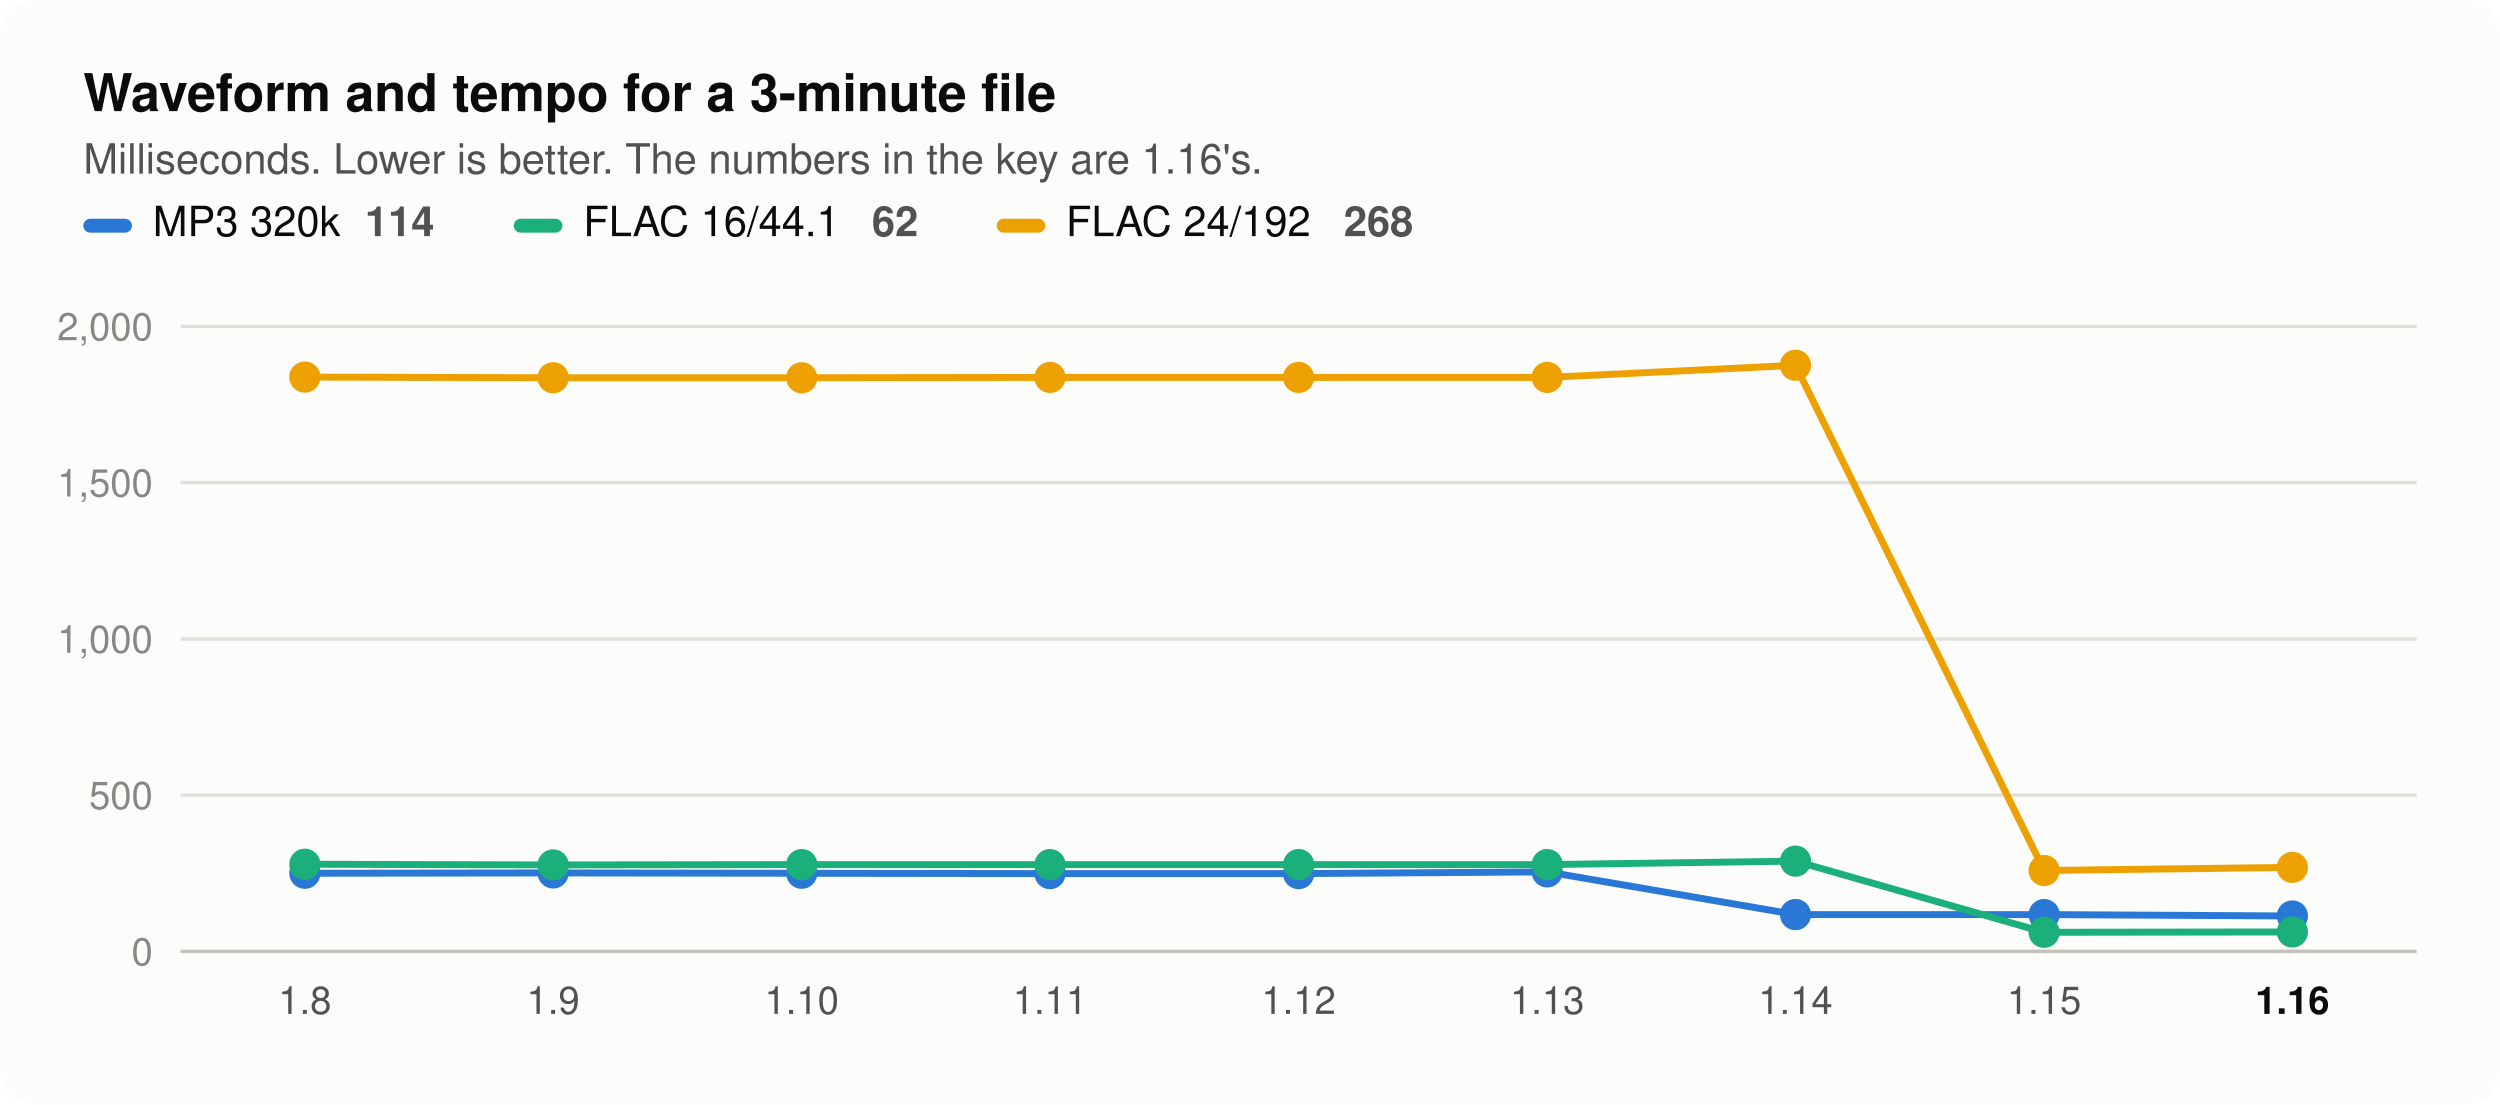
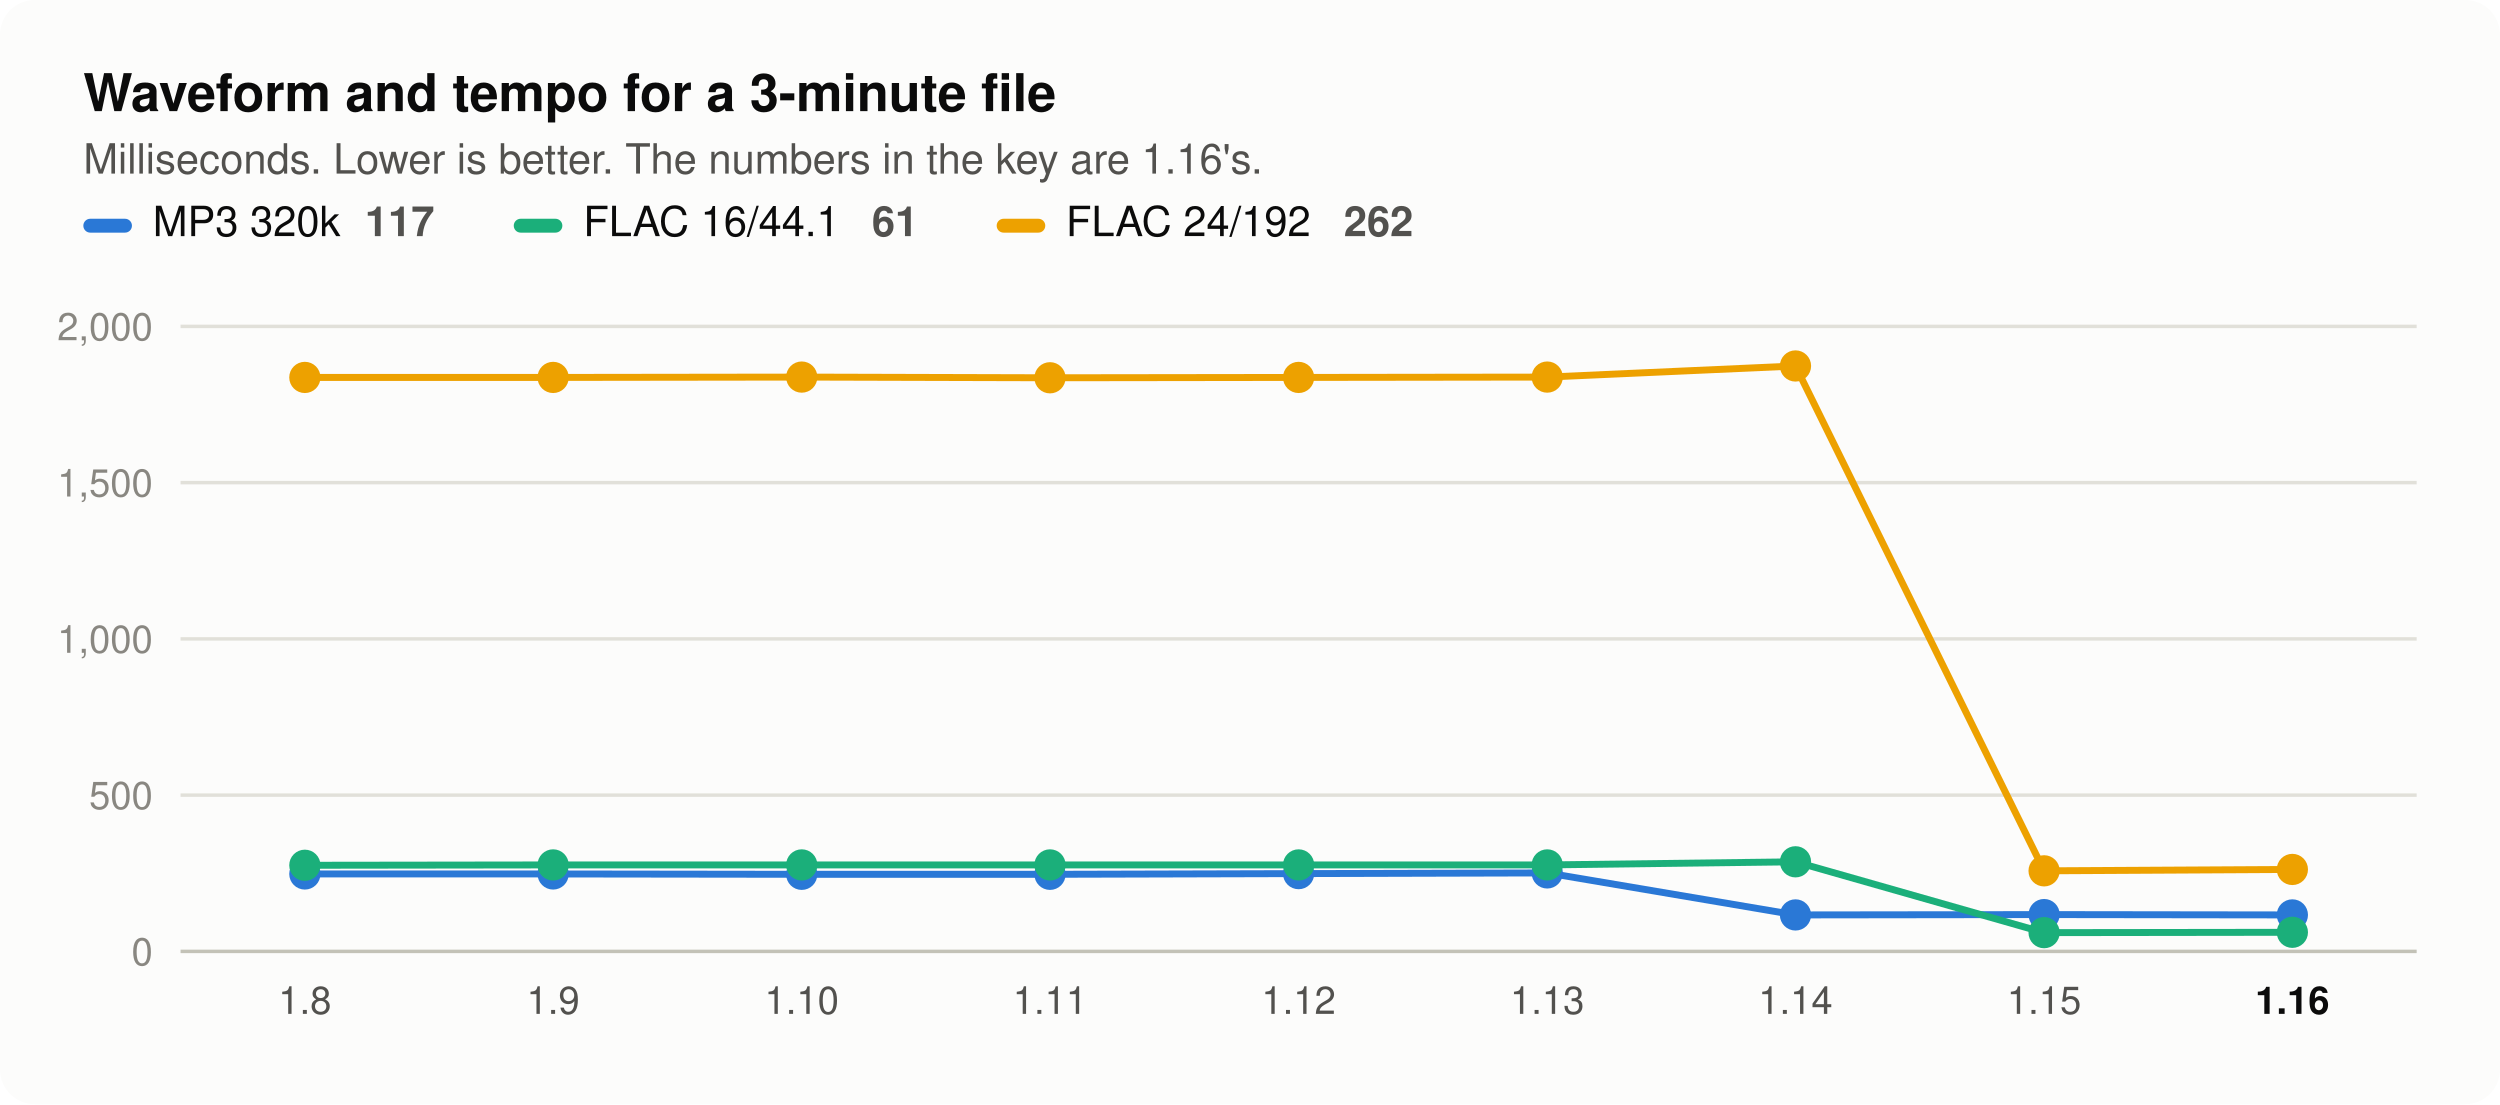
<svg xmlns="http://www.w3.org/2000/svg" viewBox="0 0 720 318" width="720" height="318" font-family="-apple-system,BlinkMacSystemFont,'Segoe UI',Helvetica,Arial,sans-serif" role="img" aria-label="Waveform and tempo for a 3-minute file">
  <style>.bg{fill:#fcfcfb}.t{fill:#0b0b0b}.m{fill:#52514e}.q{fill:#898781}.box{fill:#f0efec}.g{stroke:#e1e0d9}.a{stroke:#c3c2b7}.k{stroke:#b9b8b2}.ring{stroke:#fcfcfb}.s0{fill:#2a78d6;stroke:#2a78d6}.s2{fill:#1baf7a;stroke:#1baf7a}.s3{fill:#eda100;stroke:#eda100}@media (prefers-color-scheme:dark){.bg{fill:#1a1a19}.t{fill:#f0efec}.m{fill:#c3c2b7}.q{fill:#898781}.box{fill:#262624}.g{stroke:#2c2c2a}.a{stroke:#383835}.k{stroke:#55554f}.ring{stroke:#1a1a19}.s0{fill:#3987e5;stroke:#3987e5}.s2{fill:#199e70;stroke:#199e70}.s3{fill:#c98500;stroke:#c98500}}text{font-variant-numeric:tabular-nums}.ln{fill:none;stroke-linejoin:round;stroke-linecap:round}rect.s0,rect.s1,rect.s2,rect.s3,rect.s4,rect.s5,rect.s6,rect.s7,rect.sg{stroke:none}</style>
  <rect class="bg" width="720" height="318" rx="10" />
  <text class="t" x="24.0" y="32.0" font-size="15" text-anchor="start" font-weight="600">Waveform and tempo for a 3-minute file</text>
  <text class="m" x="24.0" y="50.0" font-size="12" text-anchor="start">Milliseconds. Lower is better. The numbers in the key are 1.16's.</text>
  <rect class="s0" x="24" y="63.0" width="14" height="4" rx="2" />
  <text class="t" x="44.0" y="68.0" font-size="12" text-anchor="start">MP3 320k</text>
-   <text class="m" x="105.1" y="68.0" font-size="12" text-anchor="start" font-weight="600">114</text>
+   <text class="m" x="105.1" y="68.0" font-size="12" text-anchor="start" font-weight="600">117</text>
  <rect class="s2" x="147.96" y="63.0" width="14" height="4" rx="2" />
  <text class="t" x="168.0" y="68.0" font-size="12" text-anchor="start">FLAC 16/44.1</text>
-   <text class="m" x="251.1" y="68.0" font-size="12" text-anchor="start" font-weight="600">62</text>
+   <text class="m" x="251.1" y="68.0" font-size="12" text-anchor="start" font-weight="600">61</text>
  <rect class="s3" x="287.04" y="63.0" width="14" height="4" rx="2" />
  <text class="t" x="307.0" y="68.0" font-size="12" text-anchor="start">FLAC 24/192</text>
-   <text class="m" x="387.0" y="68.0" font-size="12" text-anchor="start" font-weight="600">268</text>
+   <text class="m" x="387.0" y="68.0" font-size="12" text-anchor="start" font-weight="600">262</text>
  <line class="a" x1="52.0" y1="274.0" x2="696.0" y2="274.0" stroke-width="1" />
  <text class="q" x="44.0" y="278.0" font-size="11" text-anchor="end">0</text>
  <line class="g" x1="52.0" y1="229.0" x2="696.0" y2="229.0" stroke-width="1" />
  <text class="q" x="44.0" y="233.0" font-size="11" text-anchor="end">500</text>
  <line class="g" x1="52.0" y1="184.0" x2="696.0" y2="184.0" stroke-width="1" />
  <text class="q" x="44.0" y="188.0" font-size="11" text-anchor="end">1,000</text>
  <line class="g" x1="52.0" y1="139.0" x2="696.0" y2="139.0" stroke-width="1" />
  <text class="q" x="44.0" y="143.0" font-size="11" text-anchor="end">1,500</text>
  <line class="g" x1="52.0" y1="94.0" x2="696.0" y2="94.0" stroke-width="1" />
  <text class="q" x="44.0" y="98.0" font-size="11" text-anchor="end">2,000</text>
  <text class="m" x="87.8" y="292.0" font-size="11" text-anchor="middle">1.8</text>
  <text class="m" x="159.3" y="292.0" font-size="11" text-anchor="middle">1.9</text>
  <text class="m" x="230.9" y="292.0" font-size="11" text-anchor="middle">1.10</text>
  <text class="m" x="302.4" y="292.0" font-size="11" text-anchor="middle">1.11</text>
  <text class="m" x="374.0" y="292.0" font-size="11" text-anchor="middle">1.12</text>
  <text class="m" x="445.6" y="292.0" font-size="11" text-anchor="middle">1.13</text>
  <text class="m" x="517.1" y="292.0" font-size="11" text-anchor="middle">1.14</text>
  <text class="m" x="588.7" y="292.0" font-size="11" text-anchor="middle">1.15</text>
  <text class="t" x="660.2" y="292.0" font-size="11" text-anchor="middle" font-weight="600">1.16</text>
-   <path class="ln s0" stroke-width="2" d="M87.8,251.5 L159.3,251.4 L230.9,251.5 L302.4,251.6 L374.0,251.6 L445.6,251.1 L517.1,263.4 L588.7,263.4 L660.2,263.8" />
-   <circle class="s0 ring" cx="87.8" cy="251.5" r="3.5" stroke-width="2" />
-   <circle class="s0 ring" cx="159.3" cy="251.4" r="3.5" stroke-width="2" />
-   <circle class="s0 ring" cx="230.9" cy="251.5" r="3.5" stroke-width="2" />
-   <circle class="s0 ring" cx="302.4" cy="251.6" r="3.5" stroke-width="2" />
+   <path class="ln s0" stroke-width="2" d="M87.8,251.7 L159.3,251.7 L230.9,251.8 L302.4,251.8 L374.0,251.6 L445.6,251.4 L517.1,263.5 L588.7,263.4 L660.2,263.5" />
+   <circle class="s0 ring" cx="87.8" cy="251.7" r="3.5" stroke-width="2" />
+   <circle class="s0 ring" cx="159.3" cy="251.7" r="3.5" stroke-width="2" />
+   <circle class="s0 ring" cx="230.9" cy="251.8" r="3.5" stroke-width="2" />
+   <circle class="s0 ring" cx="302.4" cy="251.8" r="3.5" stroke-width="2" />
  <circle class="s0 ring" cx="374.0" cy="251.6" r="3.5" stroke-width="2" />
-   <circle class="s0 ring" cx="445.6" cy="251.1" r="3.5" stroke-width="2" />
-   <circle class="s0 ring" cx="517.1" cy="263.4" r="3.5" stroke-width="2" />
+   <circle class="s0 ring" cx="445.6" cy="251.4" r="3.5" stroke-width="2" />
+   <circle class="s0 ring" cx="517.1" cy="263.5" r="3.5" stroke-width="2" />
  <circle class="s0 ring" cx="588.7" cy="263.4" r="3.5" stroke-width="2" />
-   <circle class="s0 ring" cx="660.2" cy="263.8" r="3.5" stroke-width="2" />
-   <path class="ln s2" stroke-width="2" d="M87.8,248.9 L159.3,249.1 L230.9,249.0 L302.4,249.0 L374.0,249.0 L445.6,249.0 L517.1,248.0 L588.7,268.5 L660.2,268.4" />
-   <circle class="s2 ring" cx="87.8" cy="248.9" r="3.5" stroke-width="2" />
+   <circle class="s0 ring" cx="660.2" cy="263.5" r="3.5" stroke-width="2" />
+   <path class="ln s2" stroke-width="2" d="M87.8,249.2 L159.3,249.1 L230.9,249.1 L302.4,249.1 L374.0,249.1 L445.6,249.1 L517.1,248.2 L588.7,268.6 L660.2,268.5" />
+   <circle class="s2 ring" cx="87.8" cy="249.2" r="3.5" stroke-width="2" />
  <circle class="s2 ring" cx="159.3" cy="249.1" r="3.5" stroke-width="2" />
-   <circle class="s2 ring" cx="230.9" cy="249.0" r="3.5" stroke-width="2" />
-   <circle class="s2 ring" cx="302.4" cy="249.0" r="3.5" stroke-width="2" />
-   <circle class="s2 ring" cx="374.0" cy="249.0" r="3.5" stroke-width="2" />
-   <circle class="s2 ring" cx="445.6" cy="249.0" r="3.5" stroke-width="2" />
-   <circle class="s2 ring" cx="517.1" cy="248.0" r="3.5" stroke-width="2" />
-   <circle class="s2 ring" cx="588.7" cy="268.5" r="3.5" stroke-width="2" />
-   <circle class="s2 ring" cx="660.2" cy="268.4" r="3.5" stroke-width="2" />
-   <path class="ln s3" stroke-width="2" d="M87.8,108.6 L159.3,108.8 L230.9,108.8 L302.4,108.7 L374.0,108.7 L445.6,108.7 L517.1,105.2 L588.7,250.7 L660.2,249.8" />
-   <circle class="s3 ring" cx="87.8" cy="108.6" r="3.5" stroke-width="2" />
-   <circle class="s3 ring" cx="159.3" cy="108.8" r="3.5" stroke-width="2" />
-   <circle class="s3 ring" cx="230.9" cy="108.8" r="3.5" stroke-width="2" />
-   <circle class="s3 ring" cx="302.4" cy="108.7" r="3.5" stroke-width="2" />
+   <circle class="s2 ring" cx="230.9" cy="249.1" r="3.5" stroke-width="2" />
+   <circle class="s2 ring" cx="302.4" cy="249.1" r="3.5" stroke-width="2" />
+   <circle class="s2 ring" cx="374.0" cy="249.1" r="3.5" stroke-width="2" />
+   <circle class="s2 ring" cx="445.6" cy="249.1" r="3.5" stroke-width="2" />
+   <circle class="s2 ring" cx="517.1" cy="248.2" r="3.5" stroke-width="2" />
+   <circle class="s2 ring" cx="588.7" cy="268.6" r="3.5" stroke-width="2" />
+   <circle class="s2 ring" cx="660.2" cy="268.5" r="3.5" stroke-width="2" />
+   <path class="ln s3" stroke-width="2" d="M87.8,108.7 L159.3,108.7 L230.9,108.6 L302.4,108.8 L374.0,108.7 L445.6,108.6 L517.1,105.4 L588.7,250.8 L660.2,250.4" />
+   <circle class="s3 ring" cx="87.8" cy="108.7" r="3.5" stroke-width="2" />
+   <circle class="s3 ring" cx="159.3" cy="108.7" r="3.5" stroke-width="2" />
+   <circle class="s3 ring" cx="230.9" cy="108.6" r="3.5" stroke-width="2" />
+   <circle class="s3 ring" cx="302.4" cy="108.8" r="3.5" stroke-width="2" />
  <circle class="s3 ring" cx="374.0" cy="108.7" r="3.5" stroke-width="2" />
-   <circle class="s3 ring" cx="445.6" cy="108.7" r="3.5" stroke-width="2" />
-   <circle class="s3 ring" cx="517.1" cy="105.2" r="3.5" stroke-width="2" />
-   <circle class="s3 ring" cx="588.7" cy="250.7" r="3.5" stroke-width="2" />
-   <circle class="s3 ring" cx="660.2" cy="249.8" r="3.5" stroke-width="2" />
+   <circle class="s3 ring" cx="445.6" cy="108.6" r="3.5" stroke-width="2" />
+   <circle class="s3 ring" cx="517.1" cy="105.4" r="3.5" stroke-width="2" />
+   <circle class="s3 ring" cx="588.7" cy="250.8" r="3.5" stroke-width="2" />
+   <circle class="s3 ring" cx="660.2" cy="250.4" r="3.5" stroke-width="2" />
</svg>
